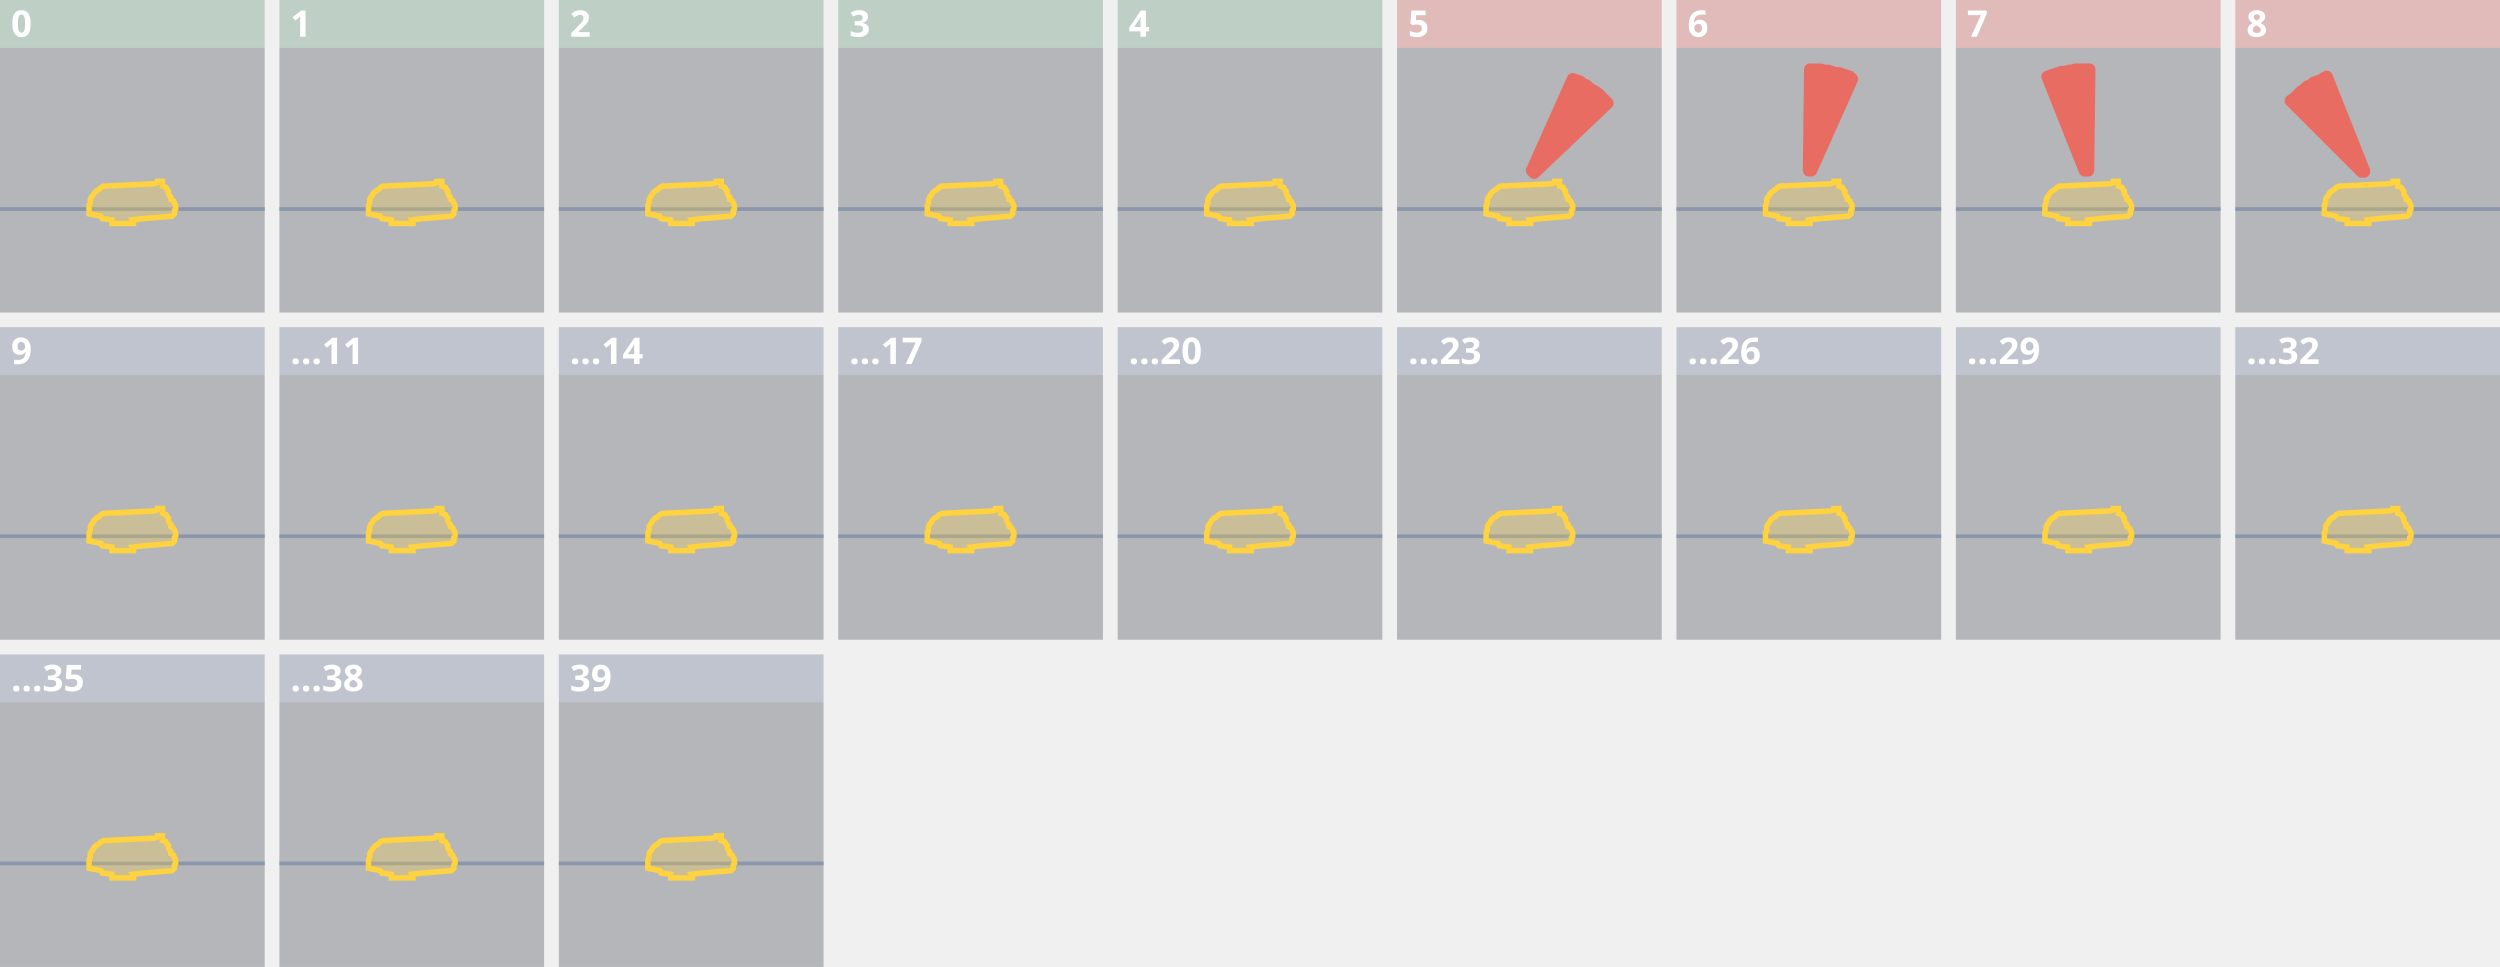
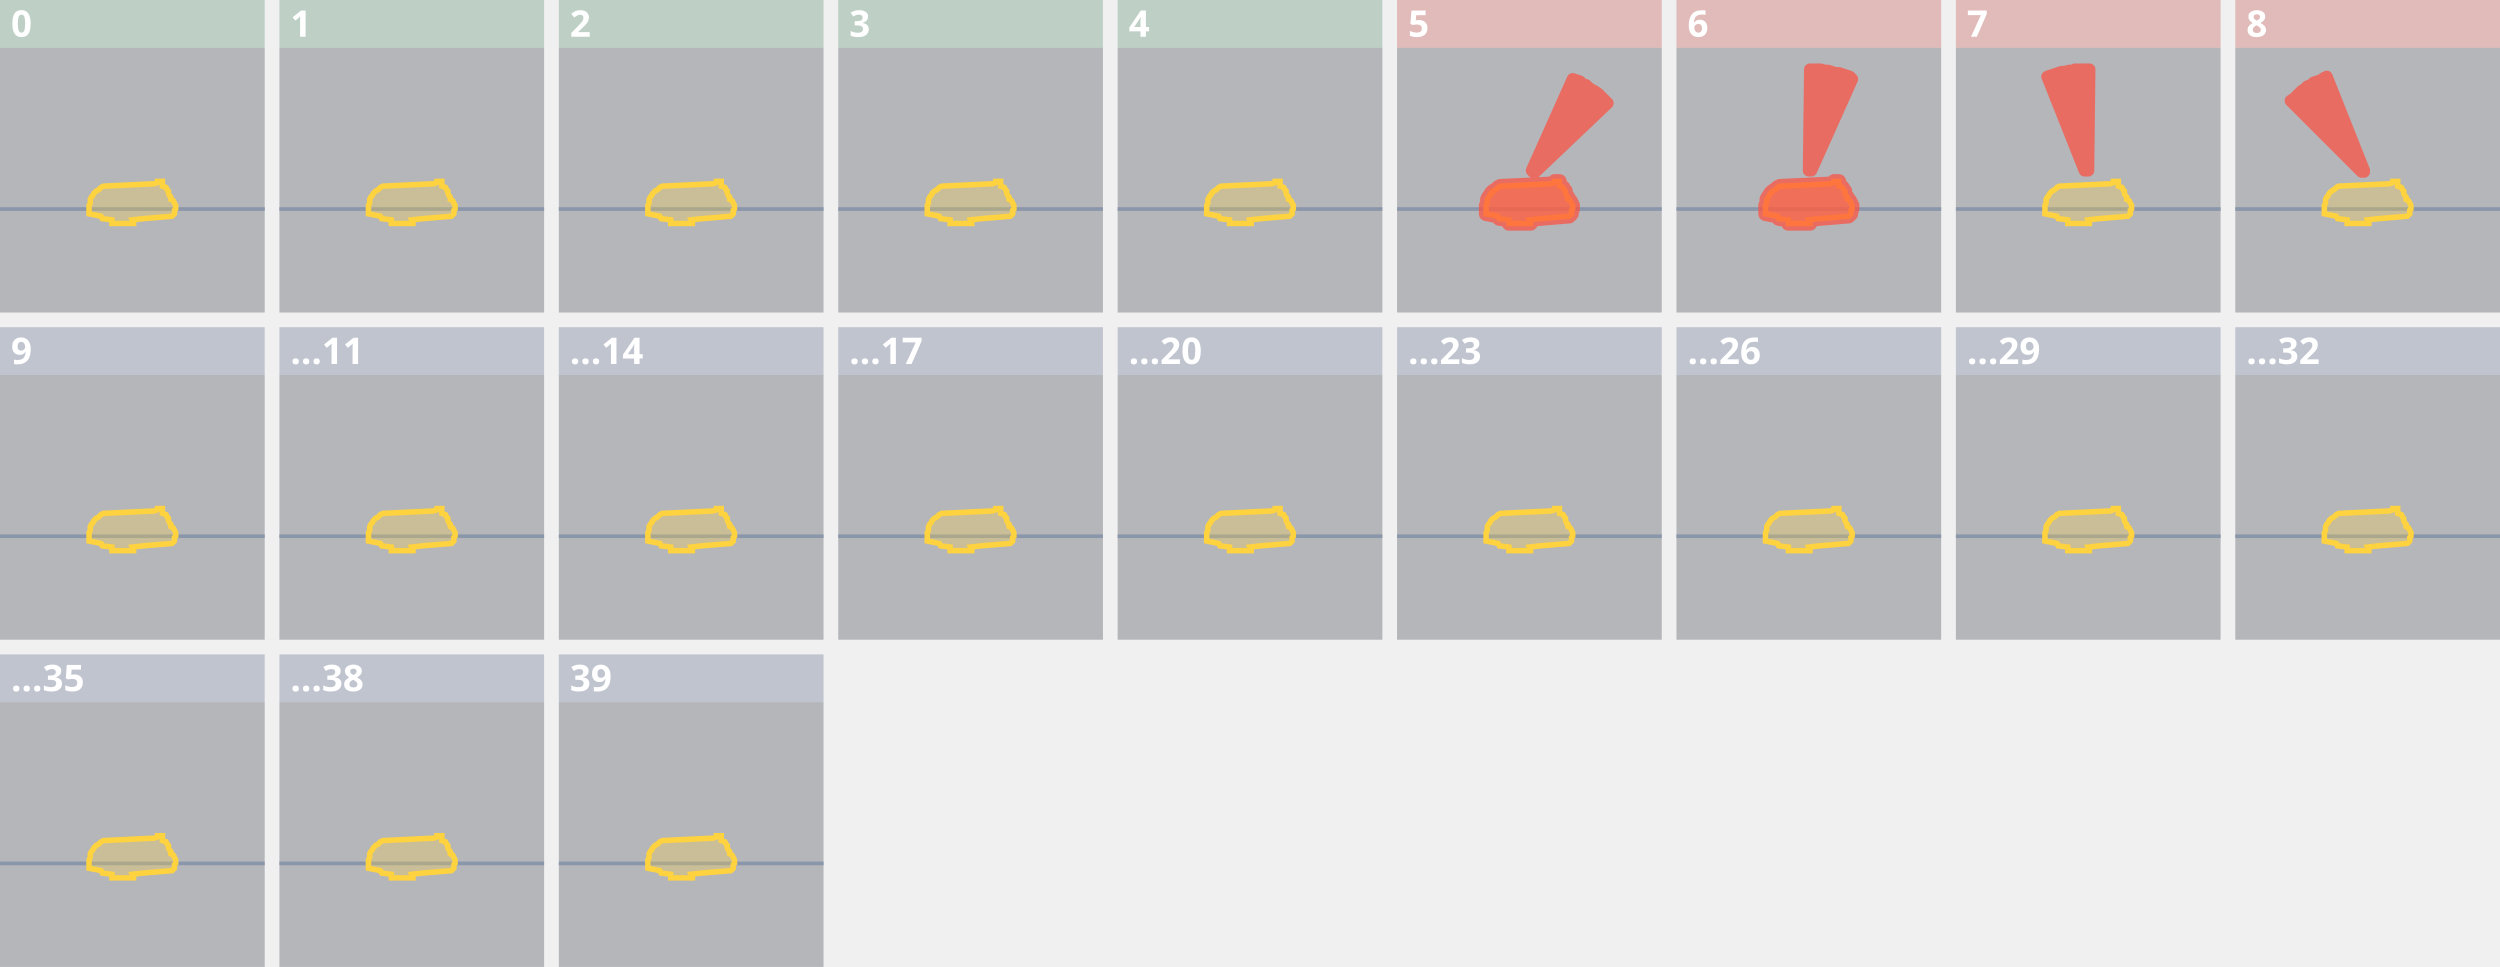
<svg xmlns="http://www.w3.org/2000/svg" viewBox="0 0 680 263" width="680" height="263">
  <style>text{font:bold 10px sans-serif;fill:#ffffff}.k{fill:#1b2230}.g{stroke:#8a96aa;stroke-width:3.06}use{stroke-width:4.58;fill-opacity:.28}.u{stroke:#ffd23f;fill:#ffd23f}.v{stroke:#4ade80;fill:#4ade80;fill-opacity:.6}.a{stroke:#e879f9;fill:#e879f9}.o{stroke:#22d3ee;fill:#22d3ee;fill-opacity:.5}.H{color:#ff4d3d;fill:#ff4d3d;opacity:.7}.G{color:#3b9cff;fill:#3b9cff;opacity:.75}.S{color:#ffa630;fill:#ffa630;opacity:.75}.T{color:#ffa630;fill:none;stroke:#ffa630;stroke-width:6.11;stroke-dasharray:12.2}.P{color:#c49bff;fill:none;stroke:#c49bff;stroke-width:3.06;stroke-dasharray:9.2}</style>
  <defs>
    <path id="b0" d="M25 1L21 1L21 2L18 3L-24 5L-26 6L-28 8L-30 9L-32 11L-33 13L-34 14L-35 16L-35 17L-35 19L-36 21L-36 22L-36 24L-36 25L-36 27L-36 28L-26 30L-25 32L-17 33L-17 35L-17 36L1 36L1 35L0 33L9 32L33 30L35 28L35 27L35 25L36 24L36 22L36 21L35 19L34 17L32 16L32 14L31 13L30 11L30 9L29 8L28 6L25 5L25 3L25 2Z" />
    <rect id="K" x="-110" y="-110" width="220" height="220" class="k" />
    <rect id="Ls" width="72" height="13" fill="#3f7d5a" />
    <rect id="La" width="72" height="13" fill="#b8332b" />
    <rect id="Le" width="72" height="13" fill="#46557a" />
  </defs>
  <use href="#Ls" x="0" y="0" />
  <text x="3" y="10">0</text>
  <svg x="0" y="13" width="72" height="72" viewBox="-110 -110 220 220">
    <use href="#K" />
    <line x1="-110" y1="24" x2="110" y2="24" class="g" />
    <use href="#b0" class="u" />
  </svg>
  <use href="#Ls" x="76" y="0" />
  <text x="79" y="10">1</text>
  <svg x="76" y="13" width="72" height="72" viewBox="-110 -110 220 220">
    <use href="#K" />
    <line x1="-110" y1="24" x2="110" y2="24" class="g" />
    <use href="#b0" class="u" />
  </svg>
  <use href="#Ls" x="152" y="0" />
  <text x="155" y="10">2</text>
  <svg x="152" y="13" width="72" height="72" viewBox="-110 -110 220 220">
    <use href="#K" />
    <line x1="-110" y1="24" x2="110" y2="24" class="g" />
    <use href="#b0" class="u" />
  </svg>
  <use href="#Ls" x="228" y="0" />
  <text x="231" y="10">3</text>
  <svg x="228" y="13" width="72" height="72" viewBox="-110 -110 220 220">
    <use href="#K" />
    <line x1="-110" y1="24" x2="110" y2="24" class="g" />
    <use href="#b0" class="u" />
  </svg>
  <use href="#Ls" x="304" y="0" />
  <text x="307" y="10">4</text>
  <svg x="304" y="13" width="72" height="72" viewBox="-110 -110 220 220">
    <use href="#K" />
    <line x1="-110" y1="24" x2="110" y2="24" class="g" />
    <use href="#b0" class="u" />
  </svg>
  <use href="#La" x="380" y="0" />
  <text x="383" y="10">5</text>
  <svg x="380" y="13" width="72" height="72" viewBox="-110 -110 220 220">
    <use href="#K" />
    <line x1="-110" y1="24" x2="110" y2="24" class="g" />
    <use href="#b0" class="u" />
    <g class="H">
      <path d="M36 -84L39 -83L42 -82L44 -80L47 -79L49 -77L52 -75L54 -74L57 -72L59 -70L61 -68L63 -66L65 -64L4 -6L4 -6L4 -7L4 -7L3 -7L3 -7L3 -7L3 -7L3 -7L3 -7L2 -8L2 -8L2 -8Z" stroke="currentColor" stroke-width="10" stroke-linejoin="round" />
+       <path d="M25 1L21 1L21 2L18 3L-24 5L-26 6L-28 8L-30 9L-32 11L-33 13L-34 14L-35 16L-35 17L-35 19L-36 21L-36 22L-36 24L-36 25L-36 27L-36 28L-26 30L-25 32L-17 33L-17 35L-17 36L1 36L1 35L0 33L9 32L33 30L35 28L35 27L35 25L36 24L36 22L36 21L35 19L34 17L32 16L32 14L31 13L30 11L30 9L29 8L28 6L25 5L25 3L25 2Z" stroke="currentColor" stroke-width="12" stroke-linejoin="round" />
    </g>
  </svg>
  <use href="#La" x="456" y="0" />
  <text x="459" y="10">6</text>
  <svg x="456" y="13" width="72" height="72" viewBox="-110 -110 220 220">
    <use href="#K" />
    <line x1="-110" y1="24" x2="110" y2="24" class="g" />
    <use href="#b0" class="u" />
    <g class="H">
      <path d="M1 -92L4 -92L7 -92L10 -92L13 -91L16 -91L19 -90L22 -89L25 -89L28 -88L31 -87L34 -86L36 -84L2 -8L2 -8L2 -8L1 -8L1 -8L1 -8L1 -8L1 -8L1 -8L0 -8L0 -8L0 -8L0 -8Z" stroke="currentColor" stroke-width="10" stroke-linejoin="round" />
+       <path d="M25 1L21 1L21 2L18 3L-24 5L-26 6L-28 8L-30 9L-32 11L-33 13L-34 14L-35 16L-35 17L-35 19L-36 21L-36 22L-36 24L-36 25L-36 27L-36 28L-26 30L-25 32L-17 33L-17 35L-17 36L1 36L1 35L0 33L9 32L33 30L35 28L35 27L35 25L36 24L36 22L36 21L35 19L34 17L32 16L32 14L31 13L30 11L30 9L29 8L28 6L25 5L25 3L25 2Z" stroke="currentColor" stroke-width="12" stroke-linejoin="round" />
    </g>
  </svg>
  <use href="#La" x="532" y="0" />
  <text x="535" y="10">7</text>
  <svg x="532" y="13" width="72" height="72" viewBox="-110 -110 220 220">
    <use href="#K" />
    <line x1="-110" y1="24" x2="110" y2="24" class="g" />
    <use href="#b0" class="u" />
    <g class="H">
      <path d="M-34 -86L-31 -87L-28 -88L-25 -89L-22 -90L-19 -90L-16 -91L-13 -91L-11 -92L-8 -92L-5 -92L-2 -92L1 -92L0 -8L0 -8L-1 -8L-1 -8L-1 -8L-1 -8L-1 -8L-2 -8L-2 -8L-2 -8L-2 -8L-2 -8L-3 -8Z" stroke="currentColor" stroke-width="10" stroke-linejoin="round" />
    </g>
  </svg>
  <use href="#La" x="608" y="0" />
  <text x="611" y="10">8</text>
  <svg x="608" y="13" width="72" height="72" viewBox="-110 -110 220 220">
    <use href="#K" />
    <line x1="-110" y1="24" x2="110" y2="24" class="g" />
    <use href="#b0" class="u" />
    <g class="H">
      <path d="M-64 -66L-61 -68L-59 -70L-57 -72L-55 -74L-52 -76L-50 -78L-47 -79L-45 -81L-42 -82L-39 -83L-36 -85L-34 -86L-3 -8L-3 -8L-3 -8L-3 -8L-3 -7L-4 -7L-4 -7L-4 -7L-4 -7L-4 -7L-4 -7L-4 -7L-5 -7Z" stroke="currentColor" stroke-width="10" stroke-linejoin="round" />
    </g>
  </svg>
  <use href="#Le" x="0" y="89" />
  <text x="3" y="99">9</text>
  <svg x="0" y="102" width="72" height="72" viewBox="-110 -110 220 220">
    <use href="#K" />
    <line x1="-110" y1="24" x2="110" y2="24" class="g" />
    <use href="#b0" class="u" />
  </svg>
  <use href="#Le" x="76" y="89" />
  <text x="79" y="99">…11</text>
  <svg x="76" y="102" width="72" height="72" viewBox="-110 -110 220 220">
    <use href="#K" />
    <line x1="-110" y1="24" x2="110" y2="24" class="g" />
    <use href="#b0" class="u" />
  </svg>
  <use href="#Le" x="152" y="89" />
  <text x="155" y="99">…14</text>
  <svg x="152" y="102" width="72" height="72" viewBox="-110 -110 220 220">
    <use href="#K" />
    <line x1="-110" y1="24" x2="110" y2="24" class="g" />
    <use href="#b0" class="u" />
  </svg>
  <use href="#Le" x="228" y="89" />
  <text x="231" y="99">…17</text>
  <svg x="228" y="102" width="72" height="72" viewBox="-110 -110 220 220">
    <use href="#K" />
    <line x1="-110" y1="24" x2="110" y2="24" class="g" />
    <use href="#b0" class="u" />
  </svg>
  <use href="#Le" x="304" y="89" />
  <text x="307" y="99">…20</text>
  <svg x="304" y="102" width="72" height="72" viewBox="-110 -110 220 220">
    <use href="#K" />
    <line x1="-110" y1="24" x2="110" y2="24" class="g" />
    <use href="#b0" class="u" />
  </svg>
  <use href="#Le" x="380" y="89" />
  <text x="383" y="99">…23</text>
  <svg x="380" y="102" width="72" height="72" viewBox="-110 -110 220 220">
    <use href="#K" />
    <line x1="-110" y1="24" x2="110" y2="24" class="g" />
    <use href="#b0" class="u" />
  </svg>
  <use href="#Le" x="456" y="89" />
  <text x="459" y="99">…26</text>
  <svg x="456" y="102" width="72" height="72" viewBox="-110 -110 220 220">
    <use href="#K" />
    <line x1="-110" y1="24" x2="110" y2="24" class="g" />
    <use href="#b0" class="u" />
  </svg>
  <use href="#Le" x="532" y="89" />
  <text x="535" y="99">…29</text>
  <svg x="532" y="102" width="72" height="72" viewBox="-110 -110 220 220">
    <use href="#K" />
    <line x1="-110" y1="24" x2="110" y2="24" class="g" />
    <use href="#b0" class="u" />
  </svg>
  <use href="#Le" x="608" y="89" />
  <text x="611" y="99">…32</text>
  <svg x="608" y="102" width="72" height="72" viewBox="-110 -110 220 220">
    <use href="#K" />
    <line x1="-110" y1="24" x2="110" y2="24" class="g" />
    <use href="#b0" class="u" />
  </svg>
  <use href="#Le" x="0" y="178" />
  <text x="3" y="188">…35</text>
  <svg x="0" y="191" width="72" height="72" viewBox="-110 -110 220 220">
    <use href="#K" />
    <line x1="-110" y1="24" x2="110" y2="24" class="g" />
    <use href="#b0" class="u" />
  </svg>
  <use href="#Le" x="76" y="178" />
  <text x="79" y="188">…38</text>
  <svg x="76" y="191" width="72" height="72" viewBox="-110 -110 220 220">
    <use href="#K" />
    <line x1="-110" y1="24" x2="110" y2="24" class="g" />
    <use href="#b0" class="u" />
  </svg>
  <use href="#Le" x="152" y="178" />
  <text x="155" y="188">39</text>
  <svg x="152" y="191" width="72" height="72" viewBox="-110 -110 220 220">
    <use href="#K" />
    <line x1="-110" y1="24" x2="110" y2="24" class="g" />
    <use href="#b0" class="u" />
  </svg>
</svg>
